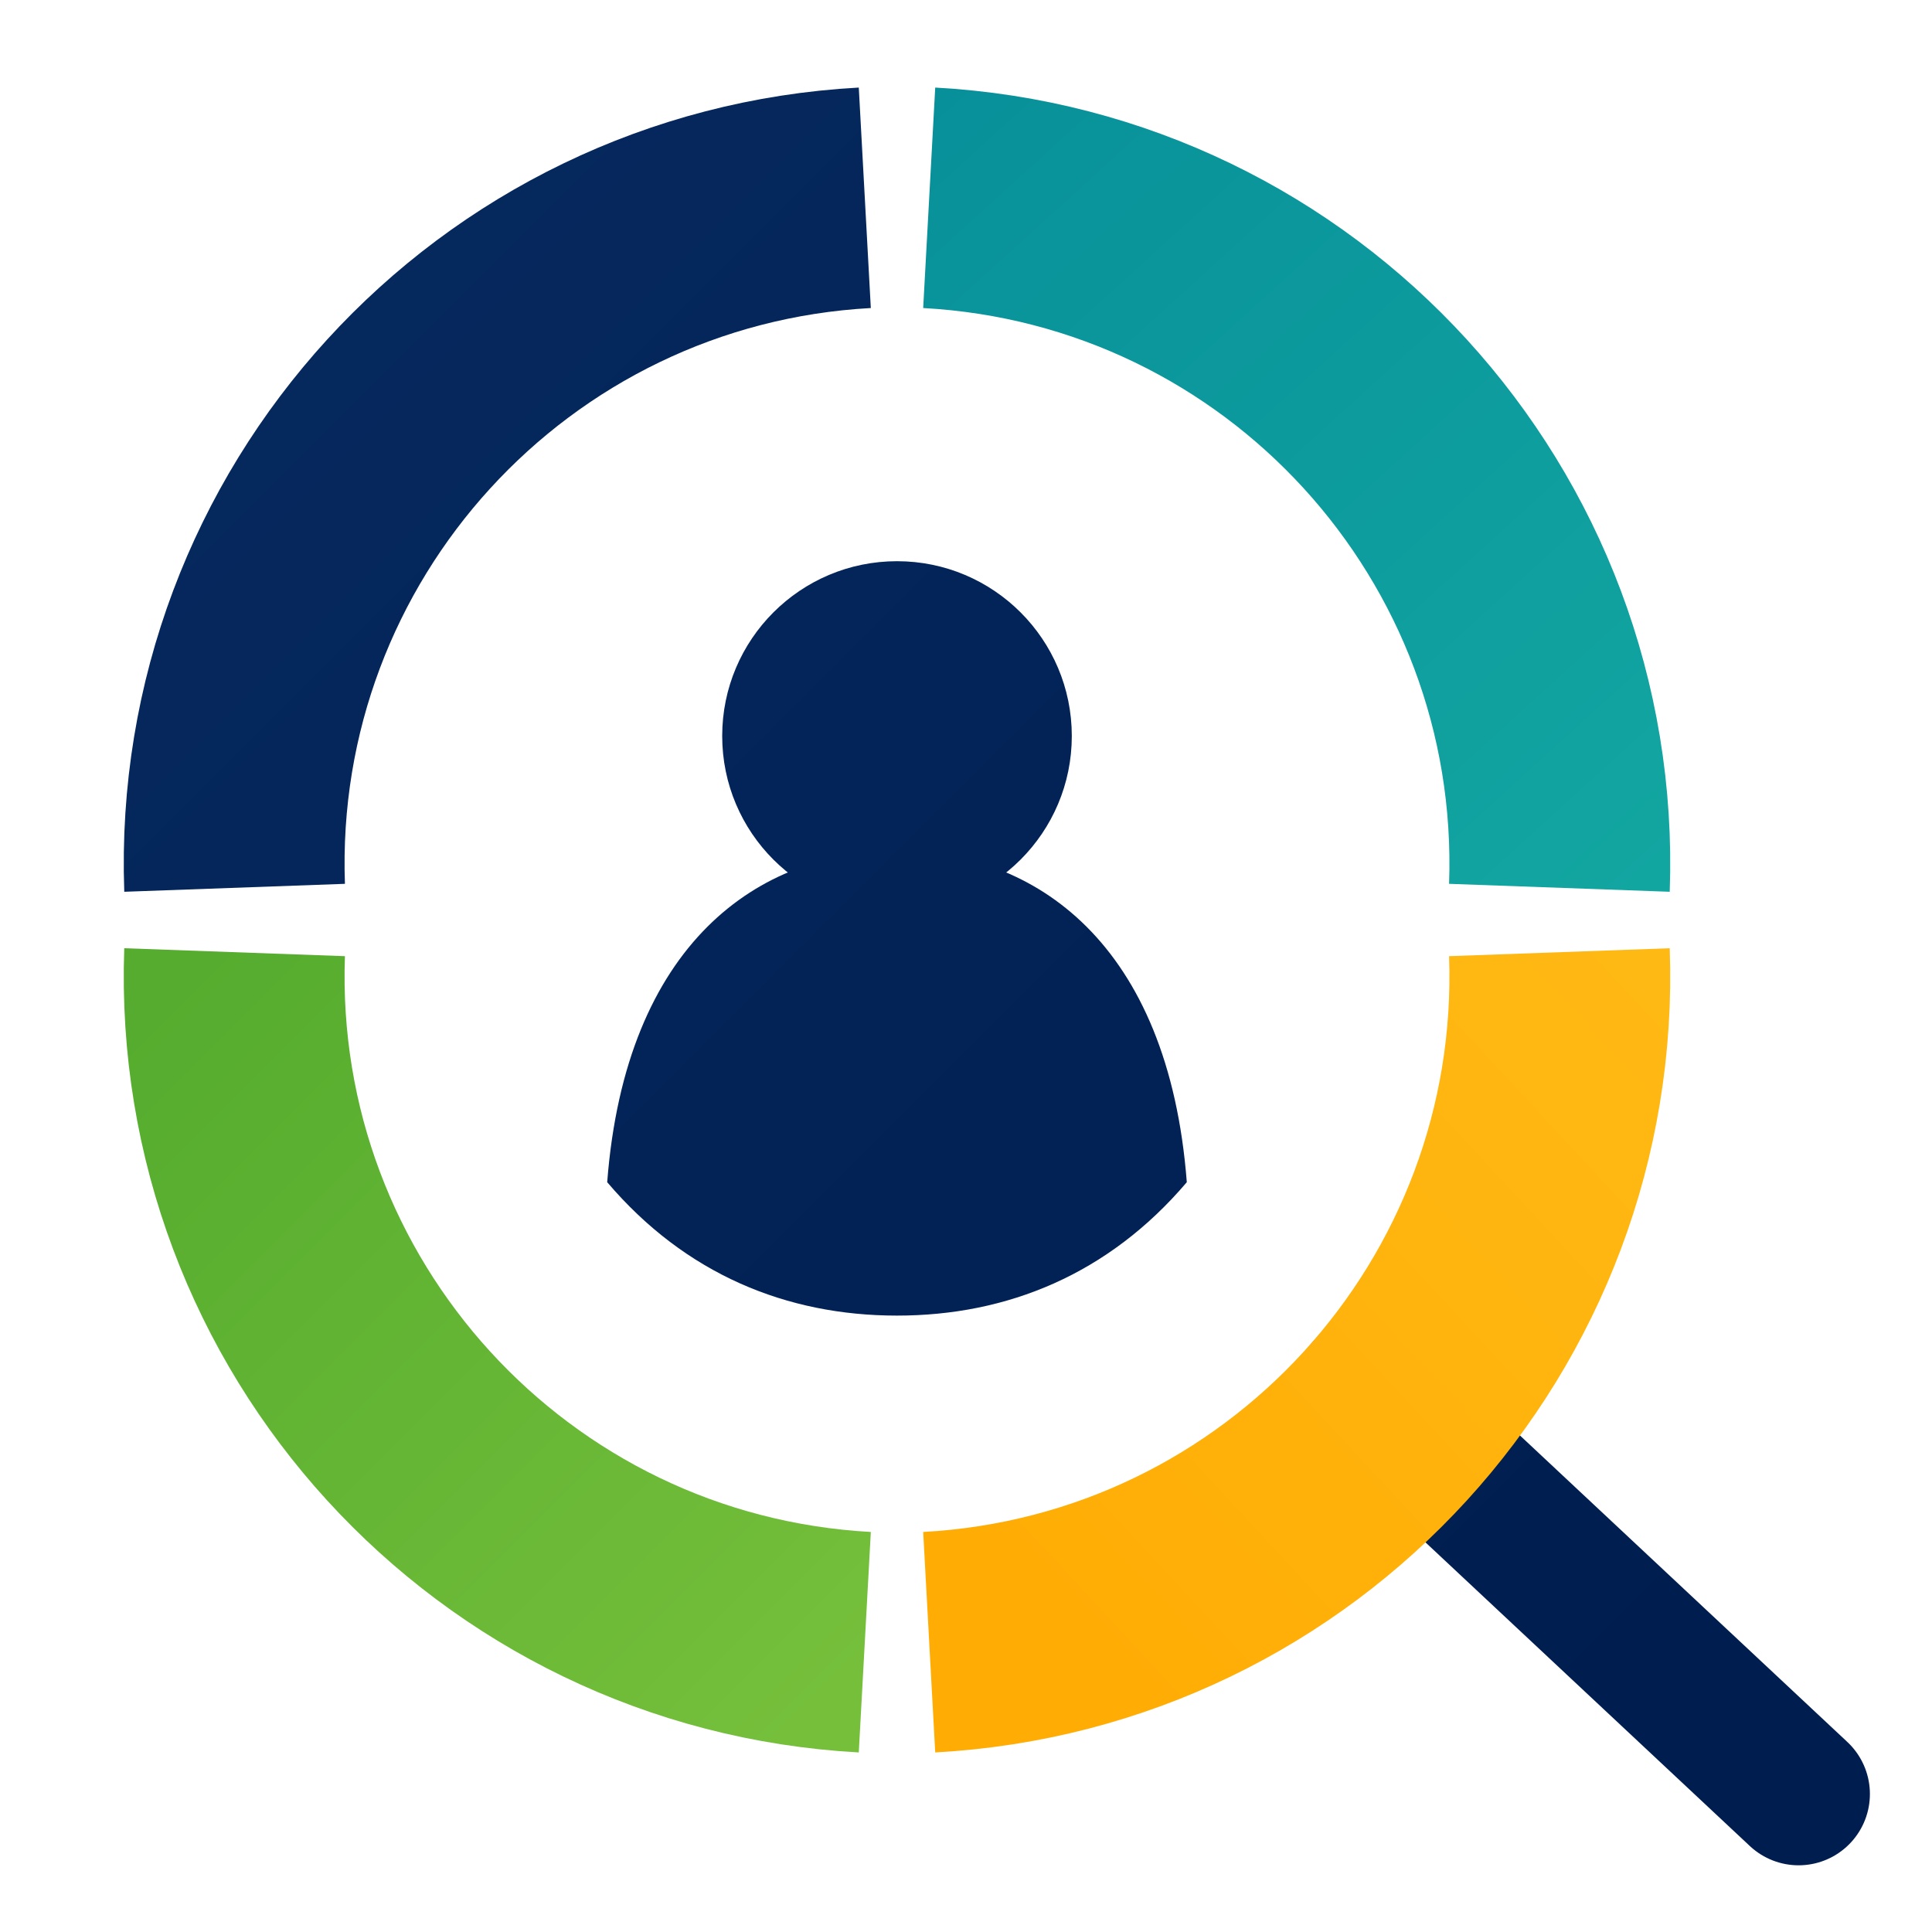
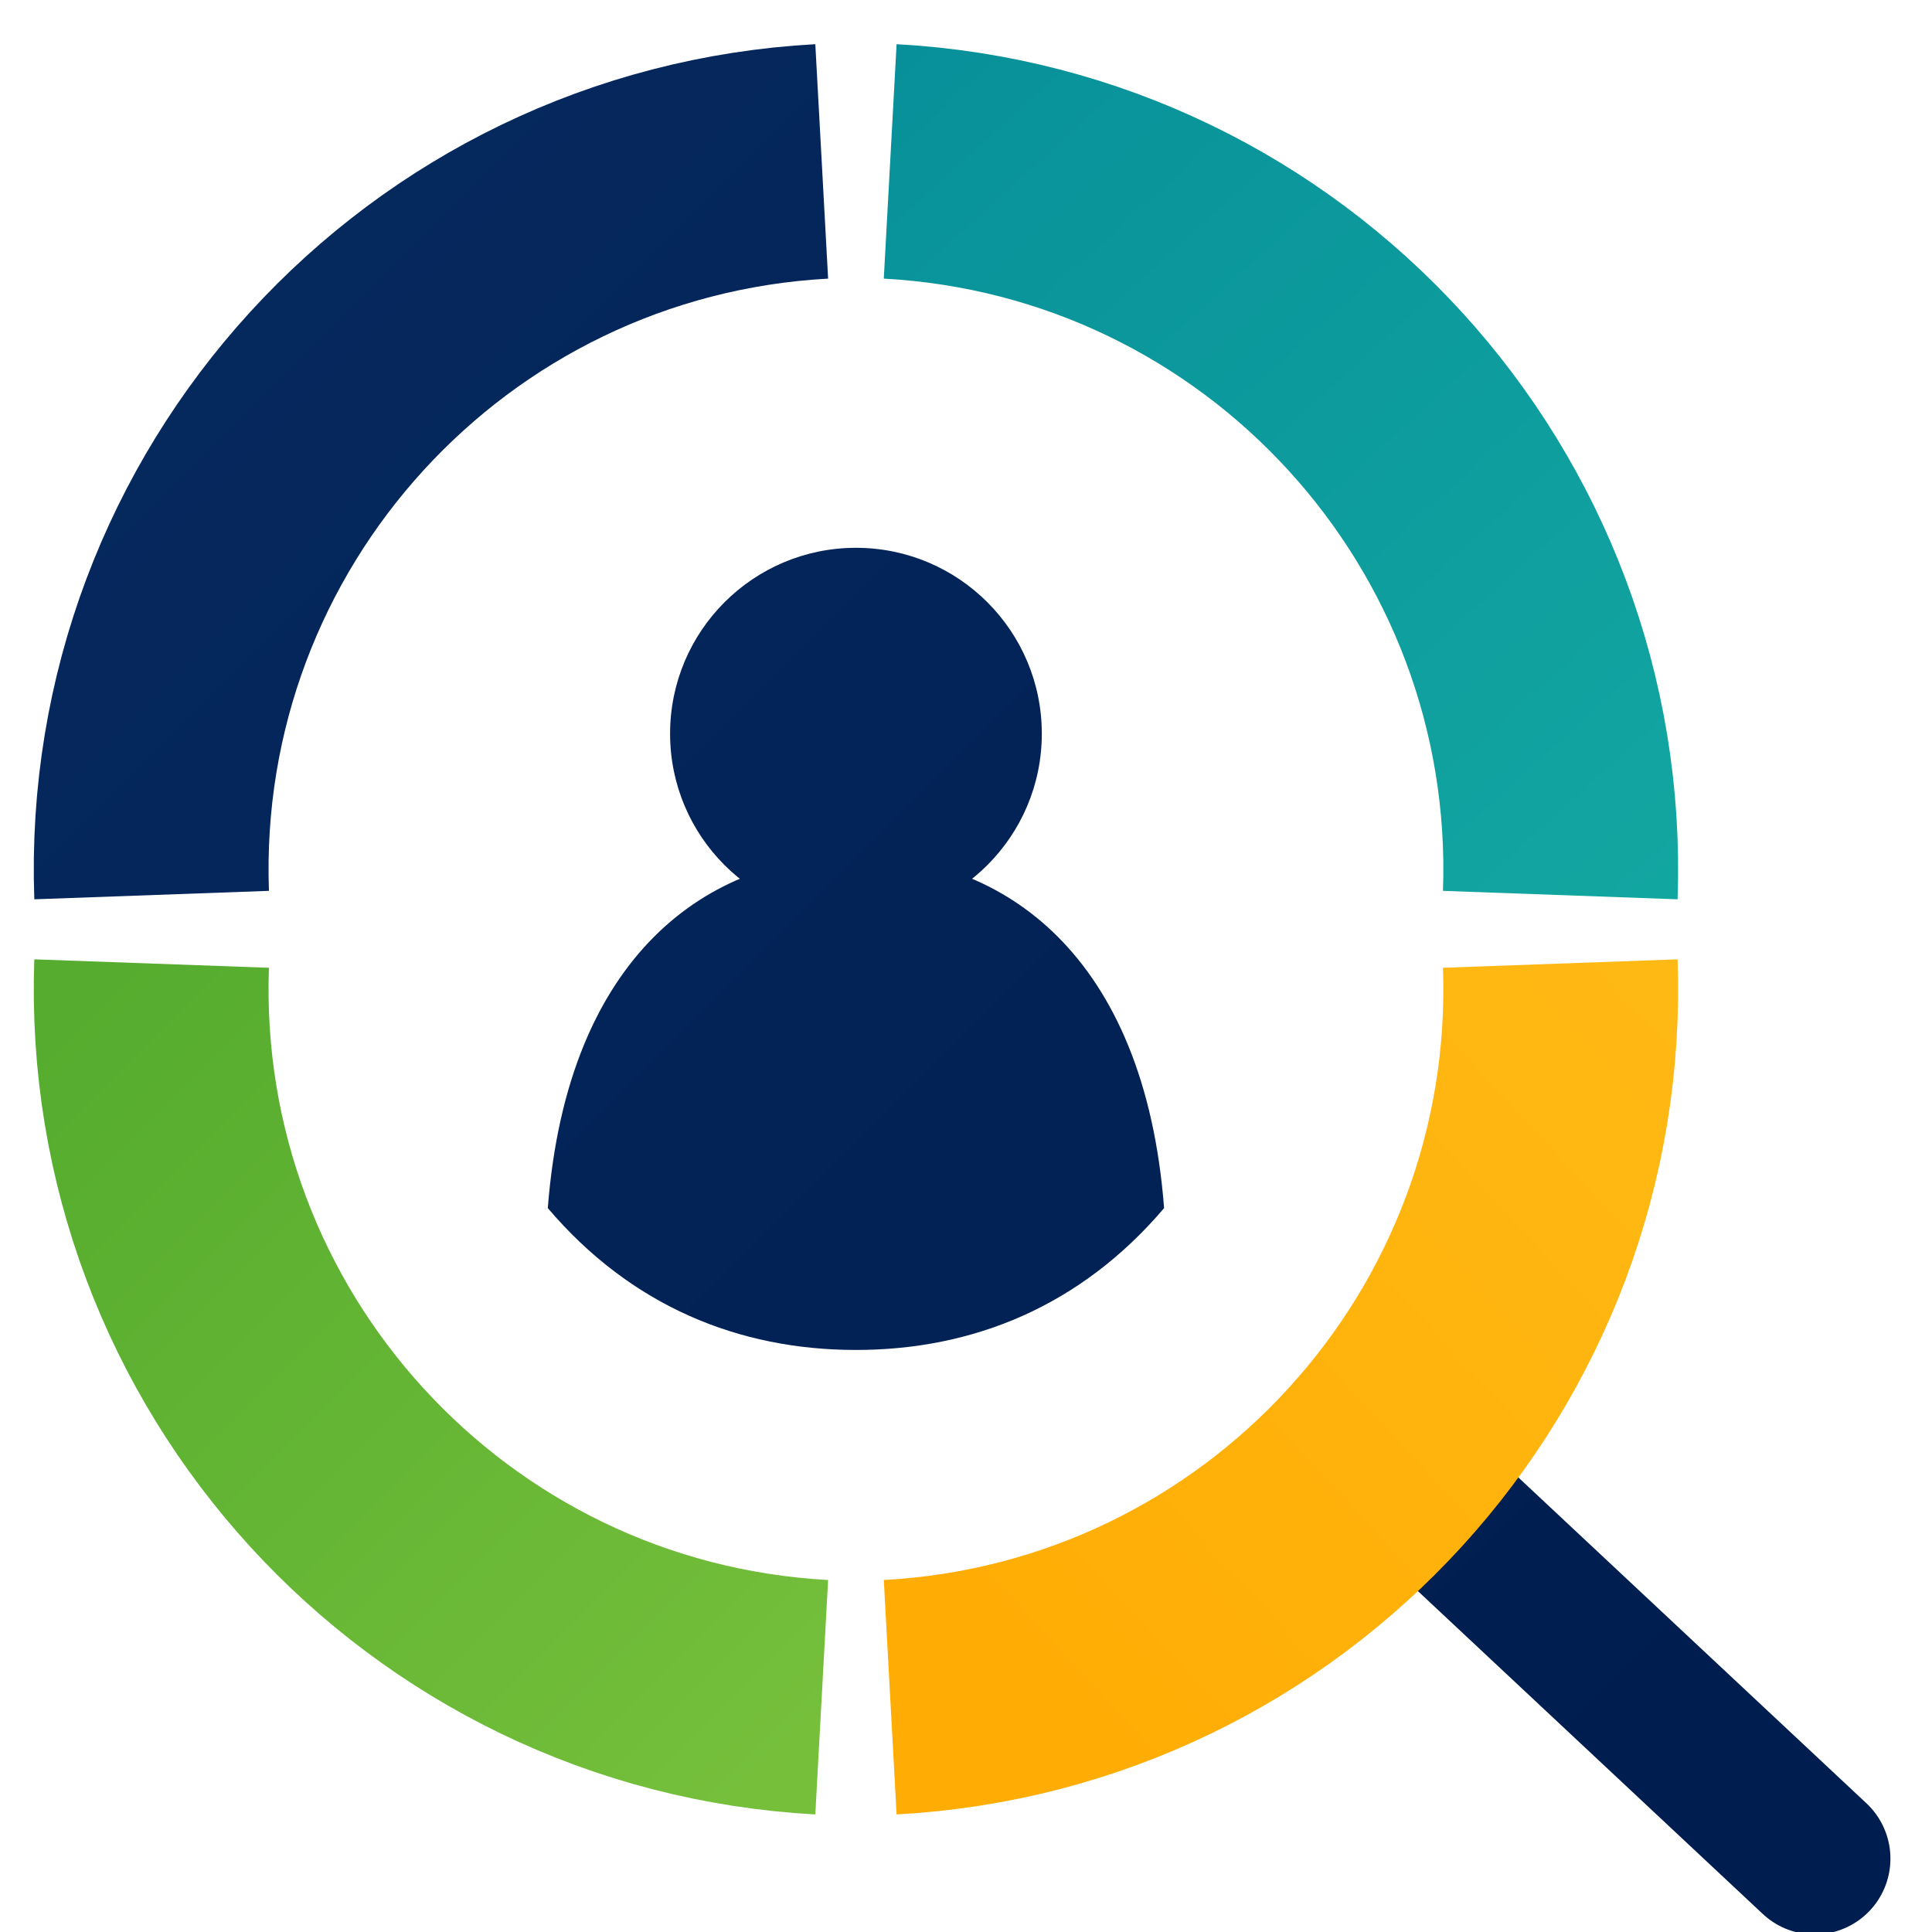
- <svg xmlns="http://www.w3.org/2000/svg" viewBox="100 220 420 420" width="100%" height="100%">
+ <svg xmlns="http://www.w3.org/2000/svg" viewBox="120 230 395 395" width="100%" height="100%">
  <defs>
    <linearGradient id="teal" x1="260" y1="250" x2="460" y2="470" gradientUnits="userSpaceOnUse">
      <stop stop-color="#078e99" />
      <stop offset="1" stop-color="#14aaa2" />
    </linearGradient>
    <linearGradient id="green" x1="150" y1="420" x2="300" y2="570" gradientUnits="userSpaceOnUse">
      <stop stop-color="#55ac2e" />
      <stop offset="1" stop-color="#75bf3b" />
    </linearGradient>
    <linearGradient id="yellow" x1="310" y1="550" x2="450" y2="420" gradientUnits="userSpaceOnUse">
      <stop stop-color="#ffad05" />
      <stop offset="1" stop-color="#ffb914" />
    </linearGradient>
    <linearGradient id="navy" x1="100" y1="250" x2="450" y2="600" gradientUnits="userSpaceOnUse">
      <stop stop-color="#062a60" />
      <stop offset="1" stop-color="#001d4f" />
    </linearGradient>
  </defs>
  <path d="M397 522L491 610" fill="none" stroke="url(#navy)" stroke-width="31" stroke-linecap="round" />
  <path d="M151 413A145 145 0 0 1 288 263" fill="none" stroke="url(#navy)" stroke-width="48" stroke-linecap="butt" />
  <path d="M302 263A145 145 0 0 1 439 413" fill="none" stroke="url(#teal)" stroke-width="48" stroke-linecap="butt" />
  <path d="M151 427A145 145 0 0 0 288 577" fill="none" stroke="url(#green)" stroke-width="48" stroke-linecap="butt" />
  <path d="M302 577A145 145 0 0 0 439 427" fill="none" stroke="url(#yellow)" stroke-width="48" stroke-linecap="butt" />
  <circle cx="295" cy="380" r="38" fill="url(#navy)" />
  <path d="M232 477c4-52 33-72 63-72s59 20 63 72c-17 20-39 29-63 29s-46-9-63-29Z" fill="url(#navy)" />
</svg>
